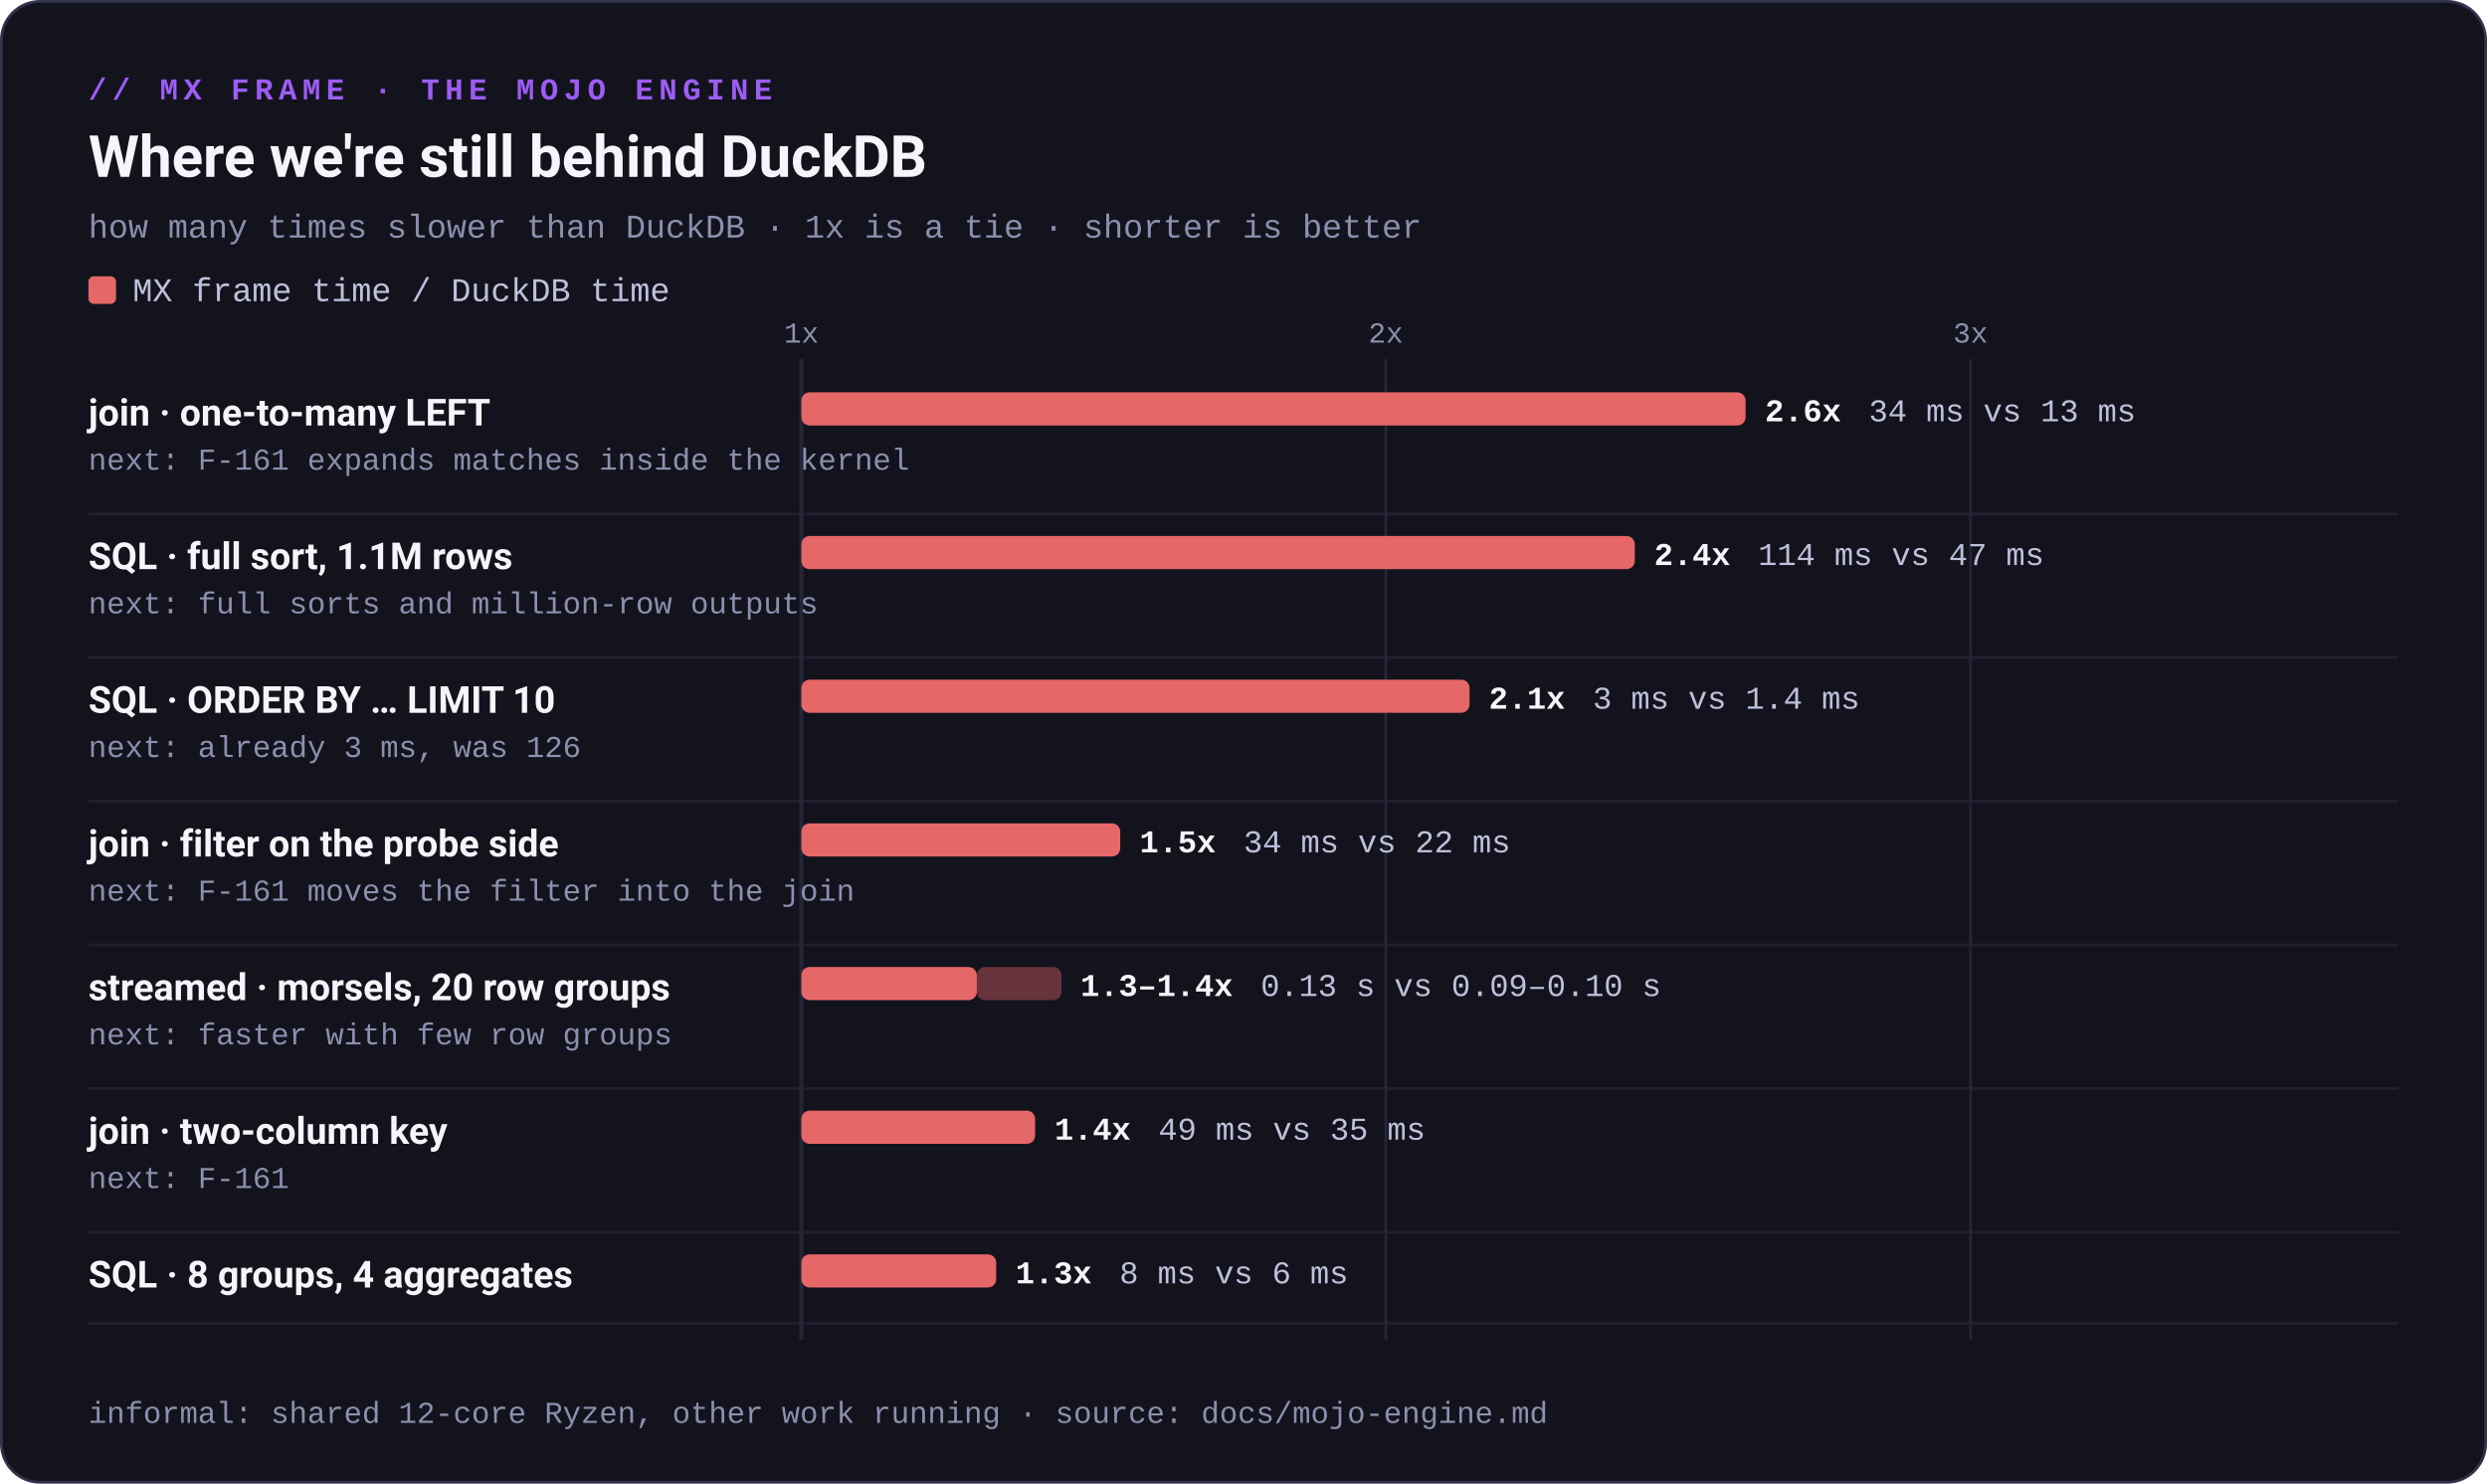
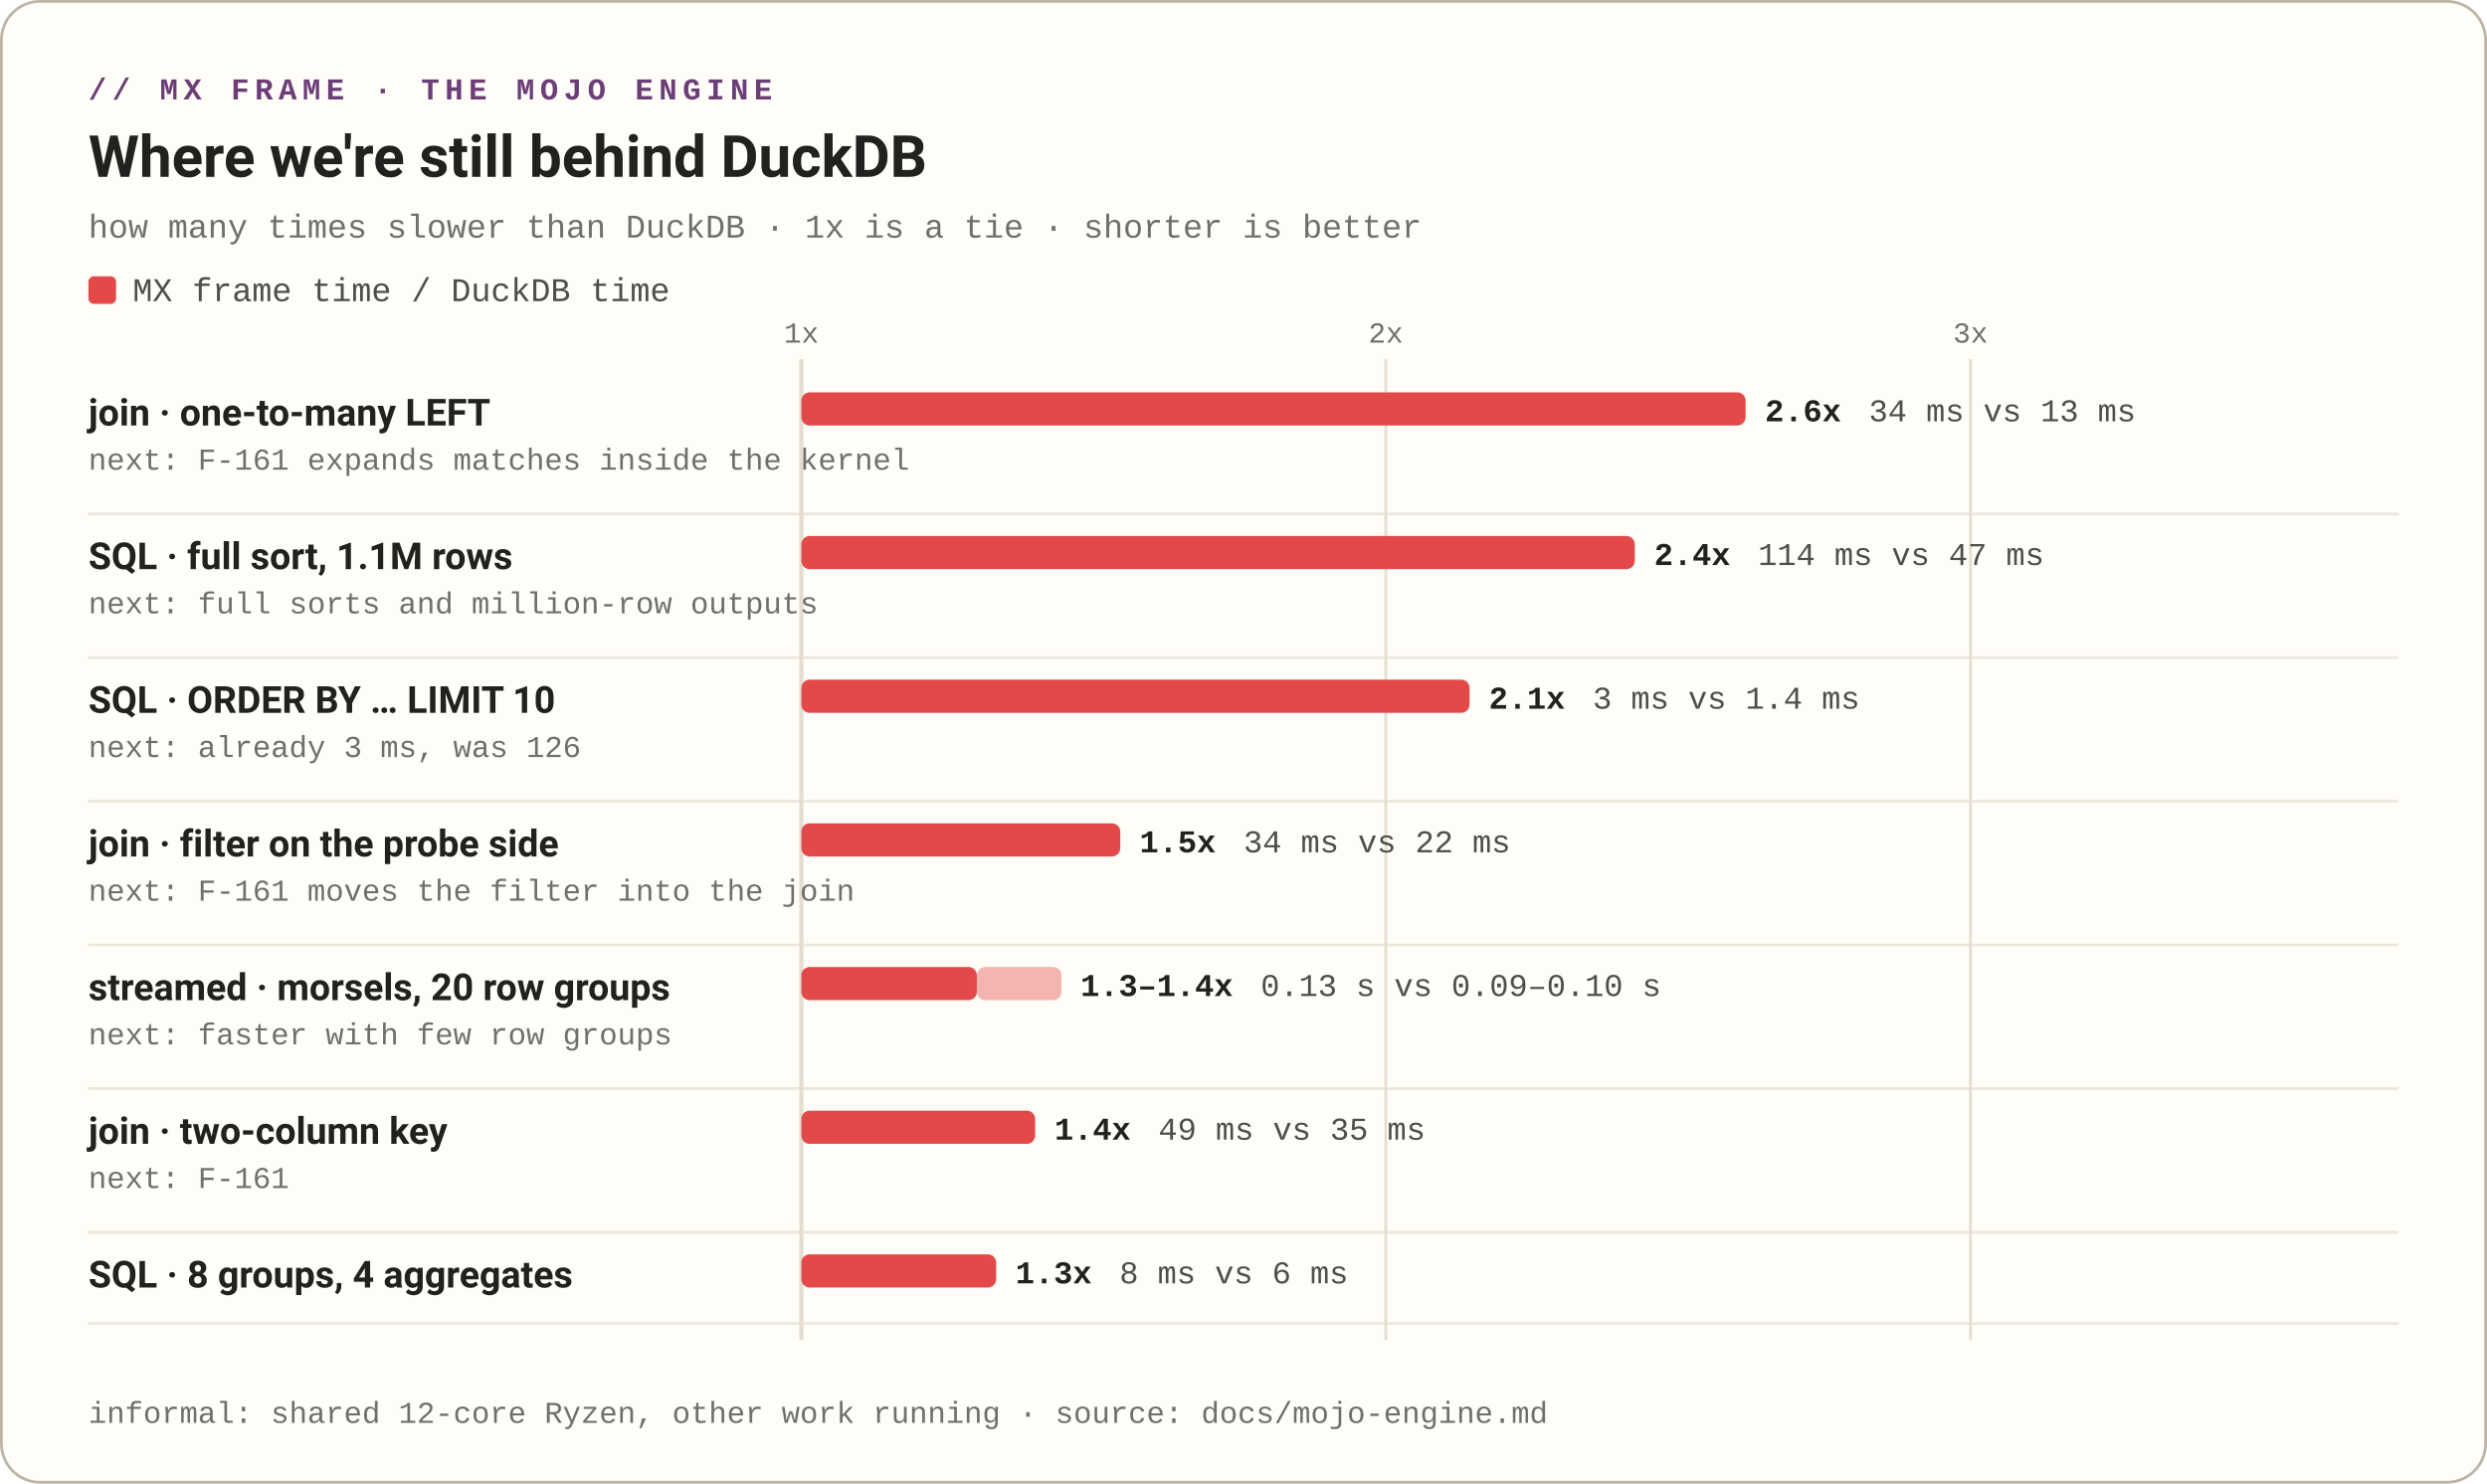
<svg xmlns="http://www.w3.org/2000/svg" width="900" height="537" viewBox="0 0 900 537" role="img" aria-labelledby="t d">
-   <rect x=".5" y=".5" width="899" height="536" rx="14" fill="#13131E" stroke="#32324C" />
-   <text x="32.0" y="36.0" font-family="ui-monospace, SFMono-Regular, Menlo, Consolas, 'Liberation Mono', monospace" font-size="11" font-weight="700" fill="#9D5CF5" text-anchor="start" letter-spacing="2">// MX FRAME · THE MOJO ENGINE</text>
-   <text x="32.0" y="64.0" font-family="system-ui, -apple-system, 'Segoe UI', Roboto, Helvetica, Arial, sans-serif" font-size="21" font-weight="700" fill="#F5F5FF" text-anchor="start">Where we're still behind DuckDB</text>
-   <text x="32.0" y="86.0" font-family="ui-monospace, SFMono-Regular, Menlo, Consolas, 'Liberation Mono', monospace" font-size="12" font-weight="400" fill="#8E8EAE" text-anchor="start">how many times slower than DuckDB · 1x is a tie · shorter is better</text>
-   <rect x="32" y="100" width="10" height="10" rx="2" fill="#e66767" />
-   <text x="48.0" y="109.0" font-family="ui-monospace, SFMono-Regular, Menlo, Consolas, 'Liberation Mono', monospace" font-size="12" font-weight="400" fill="#C0C0DC" text-anchor="start">MX frame time / DuckDB time</text>
-   <path d="M290.0 130V485" stroke="#252538" stroke-width="1.5" />
-   <text x="290.0" y="124.0" font-family="ui-monospace, SFMono-Regular, Menlo, Consolas, 'Liberation Mono', monospace" font-size="10.5" font-weight="400" fill="#8E8EAE" text-anchor="middle">1x</text>
-   <path d="M501.5 130V485" stroke="#252538" stroke-width="1" />
-   <text x="501.5" y="124.0" font-family="ui-monospace, SFMono-Regular, Menlo, Consolas, 'Liberation Mono', monospace" font-size="10.5" font-weight="400" fill="#8E8EAE" text-anchor="middle">2x</text>
-   <path d="M713.1 130V485" stroke="#252538" stroke-width="1" />
-   <text x="713.1" y="124.0" font-family="ui-monospace, SFMono-Regular, Menlo, Consolas, 'Liberation Mono', monospace" font-size="10.5" font-weight="400" fill="#8E8EAE" text-anchor="middle">3x</text>
-   <text x="32.0" y="154.0" font-family="system-ui, -apple-system, 'Segoe UI', Roboto, Helvetica, Arial, sans-serif" font-size="13.5" font-weight="600" fill="#F5F5FF" text-anchor="start">join · one-to-many LEFT</text>
-   <text x="32.0" y="170.0" font-family="ui-monospace, SFMono-Regular, Menlo, Consolas, 'Liberation Mono', monospace" font-size="11" font-weight="400" fill="#8E8EAE" text-anchor="start">next: F-161 expands matches inside the kernel</text>
-   <rect x="290" y="142" width="341.7" height="12" rx="3" fill="#e66767" />
-   <text x="638.7" y="152.5" font-family="ui-monospace, SFMono-Regular, Menlo, Consolas, 'Liberation Mono', monospace" font-size="11.5" font-weight="700" fill="#F5F5FF">2.6x<tspan font-weight="400" fill="#C0C0DC" dx="10">34 ms vs 13 ms</tspan>
+   <rect x=".5" y=".5" width="899" height="536" rx="14" fill="#FFFDF8" stroke="#BEB4A4" />
+   <text x="32.0" y="36.0" font-family="ui-monospace, SFMono-Regular, Menlo, Consolas, 'Liberation Mono', monospace" font-size="11" font-weight="700" fill="#6C3E78" text-anchor="start" letter-spacing="2">// MX FRAME · THE MOJO ENGINE</text>
+   <text x="32.0" y="64.0" font-family="system-ui, -apple-system, 'Segoe UI', Roboto, Helvetica, Arial, sans-serif" font-size="21" font-weight="700" fill="#20221F" text-anchor="start">Where we're still behind DuckDB</text>
+   <text x="32.0" y="86.0" font-family="ui-monospace, SFMono-Regular, Menlo, Consolas, 'Liberation Mono', monospace" font-size="12" font-weight="400" fill="#6E716A" text-anchor="start">how many times slower than DuckDB · 1x is a tie · shorter is better</text>
+   <rect x="32" y="100" width="10" height="10" rx="2" fill="#e34948" />
+   <text x="48.0" y="109.0" font-family="ui-monospace, SFMono-Regular, Menlo, Consolas, 'Liberation Mono', monospace" font-size="12" font-weight="400" fill="#4C5049" text-anchor="start">MX frame time / DuckDB time</text>
+   <path d="M290.0 130V485" stroke="#E4DDD0" stroke-width="1.5" />
+   <text x="290.0" y="124.0" font-family="ui-monospace, SFMono-Regular, Menlo, Consolas, 'Liberation Mono', monospace" font-size="10.5" font-weight="400" fill="#6E716A" text-anchor="middle">1x</text>
+   <path d="M501.5 130V485" stroke="#E4DDD0" stroke-width="1" />
+   <text x="501.5" y="124.0" font-family="ui-monospace, SFMono-Regular, Menlo, Consolas, 'Liberation Mono', monospace" font-size="10.5" font-weight="400" fill="#6E716A" text-anchor="middle">2x</text>
+   <path d="M713.1 130V485" stroke="#E4DDD0" stroke-width="1" />
+   <text x="713.1" y="124.0" font-family="ui-monospace, SFMono-Regular, Menlo, Consolas, 'Liberation Mono', monospace" font-size="10.5" font-weight="400" fill="#6E716A" text-anchor="middle">3x</text>
+   <text x="32.0" y="154.0" font-family="system-ui, -apple-system, 'Segoe UI', Roboto, Helvetica, Arial, sans-serif" font-size="13.5" font-weight="600" fill="#20221F" text-anchor="start">join · one-to-many LEFT</text>
+   <text x="32.0" y="170.0" font-family="ui-monospace, SFMono-Regular, Menlo, Consolas, 'Liberation Mono', monospace" font-size="11" font-weight="400" fill="#6E716A" text-anchor="start">next: F-161 expands matches inside the kernel</text>
+   <rect x="290" y="142" width="341.7" height="12" rx="3" fill="#e34948" />
+   <text x="638.7" y="152.5" font-family="ui-monospace, SFMono-Regular, Menlo, Consolas, 'Liberation Mono', monospace" font-size="11.5" font-weight="700" fill="#20221F">2.6x<tspan font-weight="400" fill="#4C5049" dx="10">34 ms vs 13 ms</tspan>
  </text>
-   <path d="M32 186H868" stroke="#252538" stroke-opacity=".7" />
-   <text x="32.0" y="206.0" font-family="system-ui, -apple-system, 'Segoe UI', Roboto, Helvetica, Arial, sans-serif" font-size="13.5" font-weight="600" fill="#F5F5FF" text-anchor="start">SQL · full sort, 1.1M rows</text>
-   <text x="32.0" y="222.0" font-family="ui-monospace, SFMono-Regular, Menlo, Consolas, 'Liberation Mono', monospace" font-size="11" font-weight="400" fill="#8E8EAE" text-anchor="start">next: full sorts and million-row outputs</text>
-   <rect x="290" y="194" width="301.6" height="12" rx="3" fill="#e66767" />
-   <text x="598.6" y="204.5" font-family="ui-monospace, SFMono-Regular, Menlo, Consolas, 'Liberation Mono', monospace" font-size="11.5" font-weight="700" fill="#F5F5FF">2.4x<tspan font-weight="400" fill="#C0C0DC" dx="10">114 ms vs 47 ms</tspan>
+   <path d="M32 186H868" stroke="#E4DDD0" stroke-opacity=".7" />
+   <text x="32.0" y="206.0" font-family="system-ui, -apple-system, 'Segoe UI', Roboto, Helvetica, Arial, sans-serif" font-size="13.5" font-weight="600" fill="#20221F" text-anchor="start">SQL · full sort, 1.1M rows</text>
+   <text x="32.0" y="222.0" font-family="ui-monospace, SFMono-Regular, Menlo, Consolas, 'Liberation Mono', monospace" font-size="11" font-weight="400" fill="#6E716A" text-anchor="start">next: full sorts and million-row outputs</text>
+   <rect x="290" y="194" width="301.6" height="12" rx="3" fill="#e34948" />
+   <text x="598.6" y="204.5" font-family="ui-monospace, SFMono-Regular, Menlo, Consolas, 'Liberation Mono', monospace" font-size="11.5" font-weight="700" fill="#20221F">2.4x<tspan font-weight="400" fill="#4C5049" dx="10">114 ms vs 47 ms</tspan>
  </text>
-   <path d="M32 238H868" stroke="#252538" stroke-opacity=".7" />
-   <text x="32.0" y="258.0" font-family="system-ui, -apple-system, 'Segoe UI', Roboto, Helvetica, Arial, sans-serif" font-size="13.5" font-weight="600" fill="#F5F5FF" text-anchor="start">SQL · ORDER BY … LIMIT 10</text>
-   <text x="32.0" y="274.0" font-family="ui-monospace, SFMono-Regular, Menlo, Consolas, 'Liberation Mono', monospace" font-size="11" font-weight="400" fill="#8E8EAE" text-anchor="start">next: already 3 ms, was 126</text>
-   <rect x="290" y="246" width="241.8" height="12" rx="3" fill="#e66767" />
-   <text x="538.8" y="256.5" font-family="ui-monospace, SFMono-Regular, Menlo, Consolas, 'Liberation Mono', monospace" font-size="11.5" font-weight="700" fill="#F5F5FF">2.1x<tspan font-weight="400" fill="#C0C0DC" dx="10">3 ms vs 1.4 ms</tspan>
+   <path d="M32 238H868" stroke="#E4DDD0" stroke-opacity=".7" />
+   <text x="32.0" y="258.0" font-family="system-ui, -apple-system, 'Segoe UI', Roboto, Helvetica, Arial, sans-serif" font-size="13.5" font-weight="600" fill="#20221F" text-anchor="start">SQL · ORDER BY … LIMIT 10</text>
+   <text x="32.0" y="274.0" font-family="ui-monospace, SFMono-Regular, Menlo, Consolas, 'Liberation Mono', monospace" font-size="11" font-weight="400" fill="#6E716A" text-anchor="start">next: already 3 ms, was 126</text>
+   <rect x="290" y="246" width="241.8" height="12" rx="3" fill="#e34948" />
+   <text x="538.8" y="256.5" font-family="ui-monospace, SFMono-Regular, Menlo, Consolas, 'Liberation Mono', monospace" font-size="11.5" font-weight="700" fill="#20221F">2.1x<tspan font-weight="400" fill="#4C5049" dx="10">3 ms vs 1.4 ms</tspan>
  </text>
-   <path d="M32 290H868" stroke="#252538" stroke-opacity=".7" />
-   <text x="32.0" y="310.0" font-family="system-ui, -apple-system, 'Segoe UI', Roboto, Helvetica, Arial, sans-serif" font-size="13.5" font-weight="600" fill="#F5F5FF" text-anchor="start">join · filter on the probe side</text>
-   <text x="32.0" y="326.0" font-family="ui-monospace, SFMono-Regular, Menlo, Consolas, 'Liberation Mono', monospace" font-size="11" font-weight="400" fill="#8E8EAE" text-anchor="start">next: F-161 moves the filter into the join</text>
-   <rect x="290" y="298" width="115.4" height="12" rx="3" fill="#e66767" />
-   <text x="412.4" y="308.5" font-family="ui-monospace, SFMono-Regular, Menlo, Consolas, 'Liberation Mono', monospace" font-size="11.5" font-weight="700" fill="#F5F5FF">1.5x<tspan font-weight="400" fill="#C0C0DC" dx="10">34 ms vs 22 ms</tspan>
+   <path d="M32 290H868" stroke="#E4DDD0" stroke-opacity=".7" />
+   <text x="32.0" y="310.0" font-family="system-ui, -apple-system, 'Segoe UI', Roboto, Helvetica, Arial, sans-serif" font-size="13.5" font-weight="600" fill="#20221F" text-anchor="start">join · filter on the probe side</text>
+   <text x="32.0" y="326.0" font-family="ui-monospace, SFMono-Regular, Menlo, Consolas, 'Liberation Mono', monospace" font-size="11" font-weight="400" fill="#6E716A" text-anchor="start">next: F-161 moves the filter into the join</text>
+   <rect x="290" y="298" width="115.4" height="12" rx="3" fill="#e34948" />
+   <text x="412.4" y="308.5" font-family="ui-monospace, SFMono-Regular, Menlo, Consolas, 'Liberation Mono', monospace" font-size="11.5" font-weight="700" fill="#20221F">1.5x<tspan font-weight="400" fill="#4C5049" dx="10">34 ms vs 22 ms</tspan>
  </text>
-   <path d="M32 342H868" stroke="#252538" stroke-opacity=".7" />
-   <text x="32.0" y="362.0" font-family="system-ui, -apple-system, 'Segoe UI', Roboto, Helvetica, Arial, sans-serif" font-size="13.5" font-weight="600" fill="#F5F5FF" text-anchor="start">streamed · morsels, 20 row groups</text>
-   <text x="32.0" y="378.0" font-family="ui-monospace, SFMono-Regular, Menlo, Consolas, 'Liberation Mono', monospace" font-size="11" font-weight="400" fill="#8E8EAE" text-anchor="start">next: faster with few row groups</text>
-   <rect x="290" y="350" width="63.5" height="12" rx="3" fill="#e66767" />
-   <rect x="353.5" y="350" width="30.6" height="12" rx="3" fill="#e66767" fill-opacity=".4" />
-   <text x="391.0" y="360.5" font-family="ui-monospace, SFMono-Regular, Menlo, Consolas, 'Liberation Mono', monospace" font-size="11.5" font-weight="700" fill="#F5F5FF">1.3–1.4x<tspan font-weight="400" fill="#C0C0DC" dx="10">0.13 s vs 0.09–0.10 s</tspan>
+   <path d="M32 342H868" stroke="#E4DDD0" stroke-opacity=".7" />
+   <text x="32.0" y="362.0" font-family="system-ui, -apple-system, 'Segoe UI', Roboto, Helvetica, Arial, sans-serif" font-size="13.5" font-weight="600" fill="#20221F" text-anchor="start">streamed · morsels, 20 row groups</text>
+   <text x="32.0" y="378.0" font-family="ui-monospace, SFMono-Regular, Menlo, Consolas, 'Liberation Mono', monospace" font-size="11" font-weight="400" fill="#6E716A" text-anchor="start">next: faster with few row groups</text>
+   <rect x="290" y="350" width="63.5" height="12" rx="3" fill="#e34948" />
+   <rect x="353.5" y="350" width="30.6" height="12" rx="3" fill="#e34948" fill-opacity=".4" />
+   <text x="391.0" y="360.5" font-family="ui-monospace, SFMono-Regular, Menlo, Consolas, 'Liberation Mono', monospace" font-size="11.5" font-weight="700" fill="#20221F">1.3–1.4x<tspan font-weight="400" fill="#4C5049" dx="10">0.13 s vs 0.09–0.10 s</tspan>
  </text>
-   <path d="M32 394H868" stroke="#252538" stroke-opacity=".7" />
-   <text x="32.0" y="414.0" font-family="system-ui, -apple-system, 'Segoe UI', Roboto, Helvetica, Arial, sans-serif" font-size="13.5" font-weight="600" fill="#F5F5FF" text-anchor="start">join · two-column key</text>
-   <text x="32.0" y="430.0" font-family="ui-monospace, SFMono-Regular, Menlo, Consolas, 'Liberation Mono', monospace" font-size="11" font-weight="400" fill="#8E8EAE" text-anchor="start">next: F-161</text>
-   <rect x="290" y="402" width="84.6" height="12" rx="3" fill="#e66767" />
-   <text x="381.6" y="412.5" font-family="ui-monospace, SFMono-Regular, Menlo, Consolas, 'Liberation Mono', monospace" font-size="11.5" font-weight="700" fill="#F5F5FF">1.4x<tspan font-weight="400" fill="#C0C0DC" dx="10">49 ms vs 35 ms</tspan>
+   <path d="M32 394H868" stroke="#E4DDD0" stroke-opacity=".7" />
+   <text x="32.0" y="414.0" font-family="system-ui, -apple-system, 'Segoe UI', Roboto, Helvetica, Arial, sans-serif" font-size="13.5" font-weight="600" fill="#20221F" text-anchor="start">join · two-column key</text>
+   <text x="32.0" y="430.0" font-family="ui-monospace, SFMono-Regular, Menlo, Consolas, 'Liberation Mono', monospace" font-size="11" font-weight="400" fill="#6E716A" text-anchor="start">next: F-161</text>
+   <rect x="290" y="402" width="84.6" height="12" rx="3" fill="#e34948" />
+   <text x="381.6" y="412.5" font-family="ui-monospace, SFMono-Regular, Menlo, Consolas, 'Liberation Mono', monospace" font-size="11.5" font-weight="700" fill="#20221F">1.4x<tspan font-weight="400" fill="#4C5049" dx="10">49 ms vs 35 ms</tspan>
  </text>
-   <path d="M32 446H868" stroke="#252538" stroke-opacity=".7" />
-   <text x="32.0" y="466.0" font-family="system-ui, -apple-system, 'Segoe UI', Roboto, Helvetica, Arial, sans-serif" font-size="13.5" font-weight="600" fill="#F5F5FF" text-anchor="start">SQL · 8 groups, 4 aggregates</text>
-   <rect x="290" y="454" width="70.5" height="12" rx="3" fill="#e66767" />
-   <text x="367.5" y="464.5" font-family="ui-monospace, SFMono-Regular, Menlo, Consolas, 'Liberation Mono', monospace" font-size="11.5" font-weight="700" fill="#F5F5FF">1.3x<tspan font-weight="400" fill="#C0C0DC" dx="10">8 ms vs 6 ms</tspan>
+   <path d="M32 446H868" stroke="#E4DDD0" stroke-opacity=".7" />
+   <text x="32.0" y="466.0" font-family="system-ui, -apple-system, 'Segoe UI', Roboto, Helvetica, Arial, sans-serif" font-size="13.5" font-weight="600" fill="#20221F" text-anchor="start">SQL · 8 groups, 4 aggregates</text>
+   <rect x="290" y="454" width="70.5" height="12" rx="3" fill="#e34948" />
+   <text x="367.5" y="464.5" font-family="ui-monospace, SFMono-Regular, Menlo, Consolas, 'Liberation Mono', monospace" font-size="11.5" font-weight="700" fill="#20221F">1.3x<tspan font-weight="400" fill="#4C5049" dx="10">8 ms vs 6 ms</tspan>
  </text>
-   <path d="M32 479H868" stroke="#252538" stroke-opacity=".7" />
-   <text x="32.0" y="515.0" font-family="ui-monospace, SFMono-Regular, Menlo, Consolas, 'Liberation Mono', monospace" font-size="11" font-weight="400" fill="#8E8EAE" text-anchor="start">informal: shared 12-core Ryzen, other work running · source: docs/mojo-engine.md</text>
+   <path d="M32 479H868" stroke="#E4DDD0" stroke-opacity=".7" />
+   <text x="32.0" y="515.0" font-family="ui-monospace, SFMono-Regular, Menlo, Consolas, 'Liberation Mono', monospace" font-size="11" font-weight="400" fill="#6E716A" text-anchor="start">informal: shared 12-core Ryzen, other work running · source: docs/mojo-engine.md</text>
</svg>
